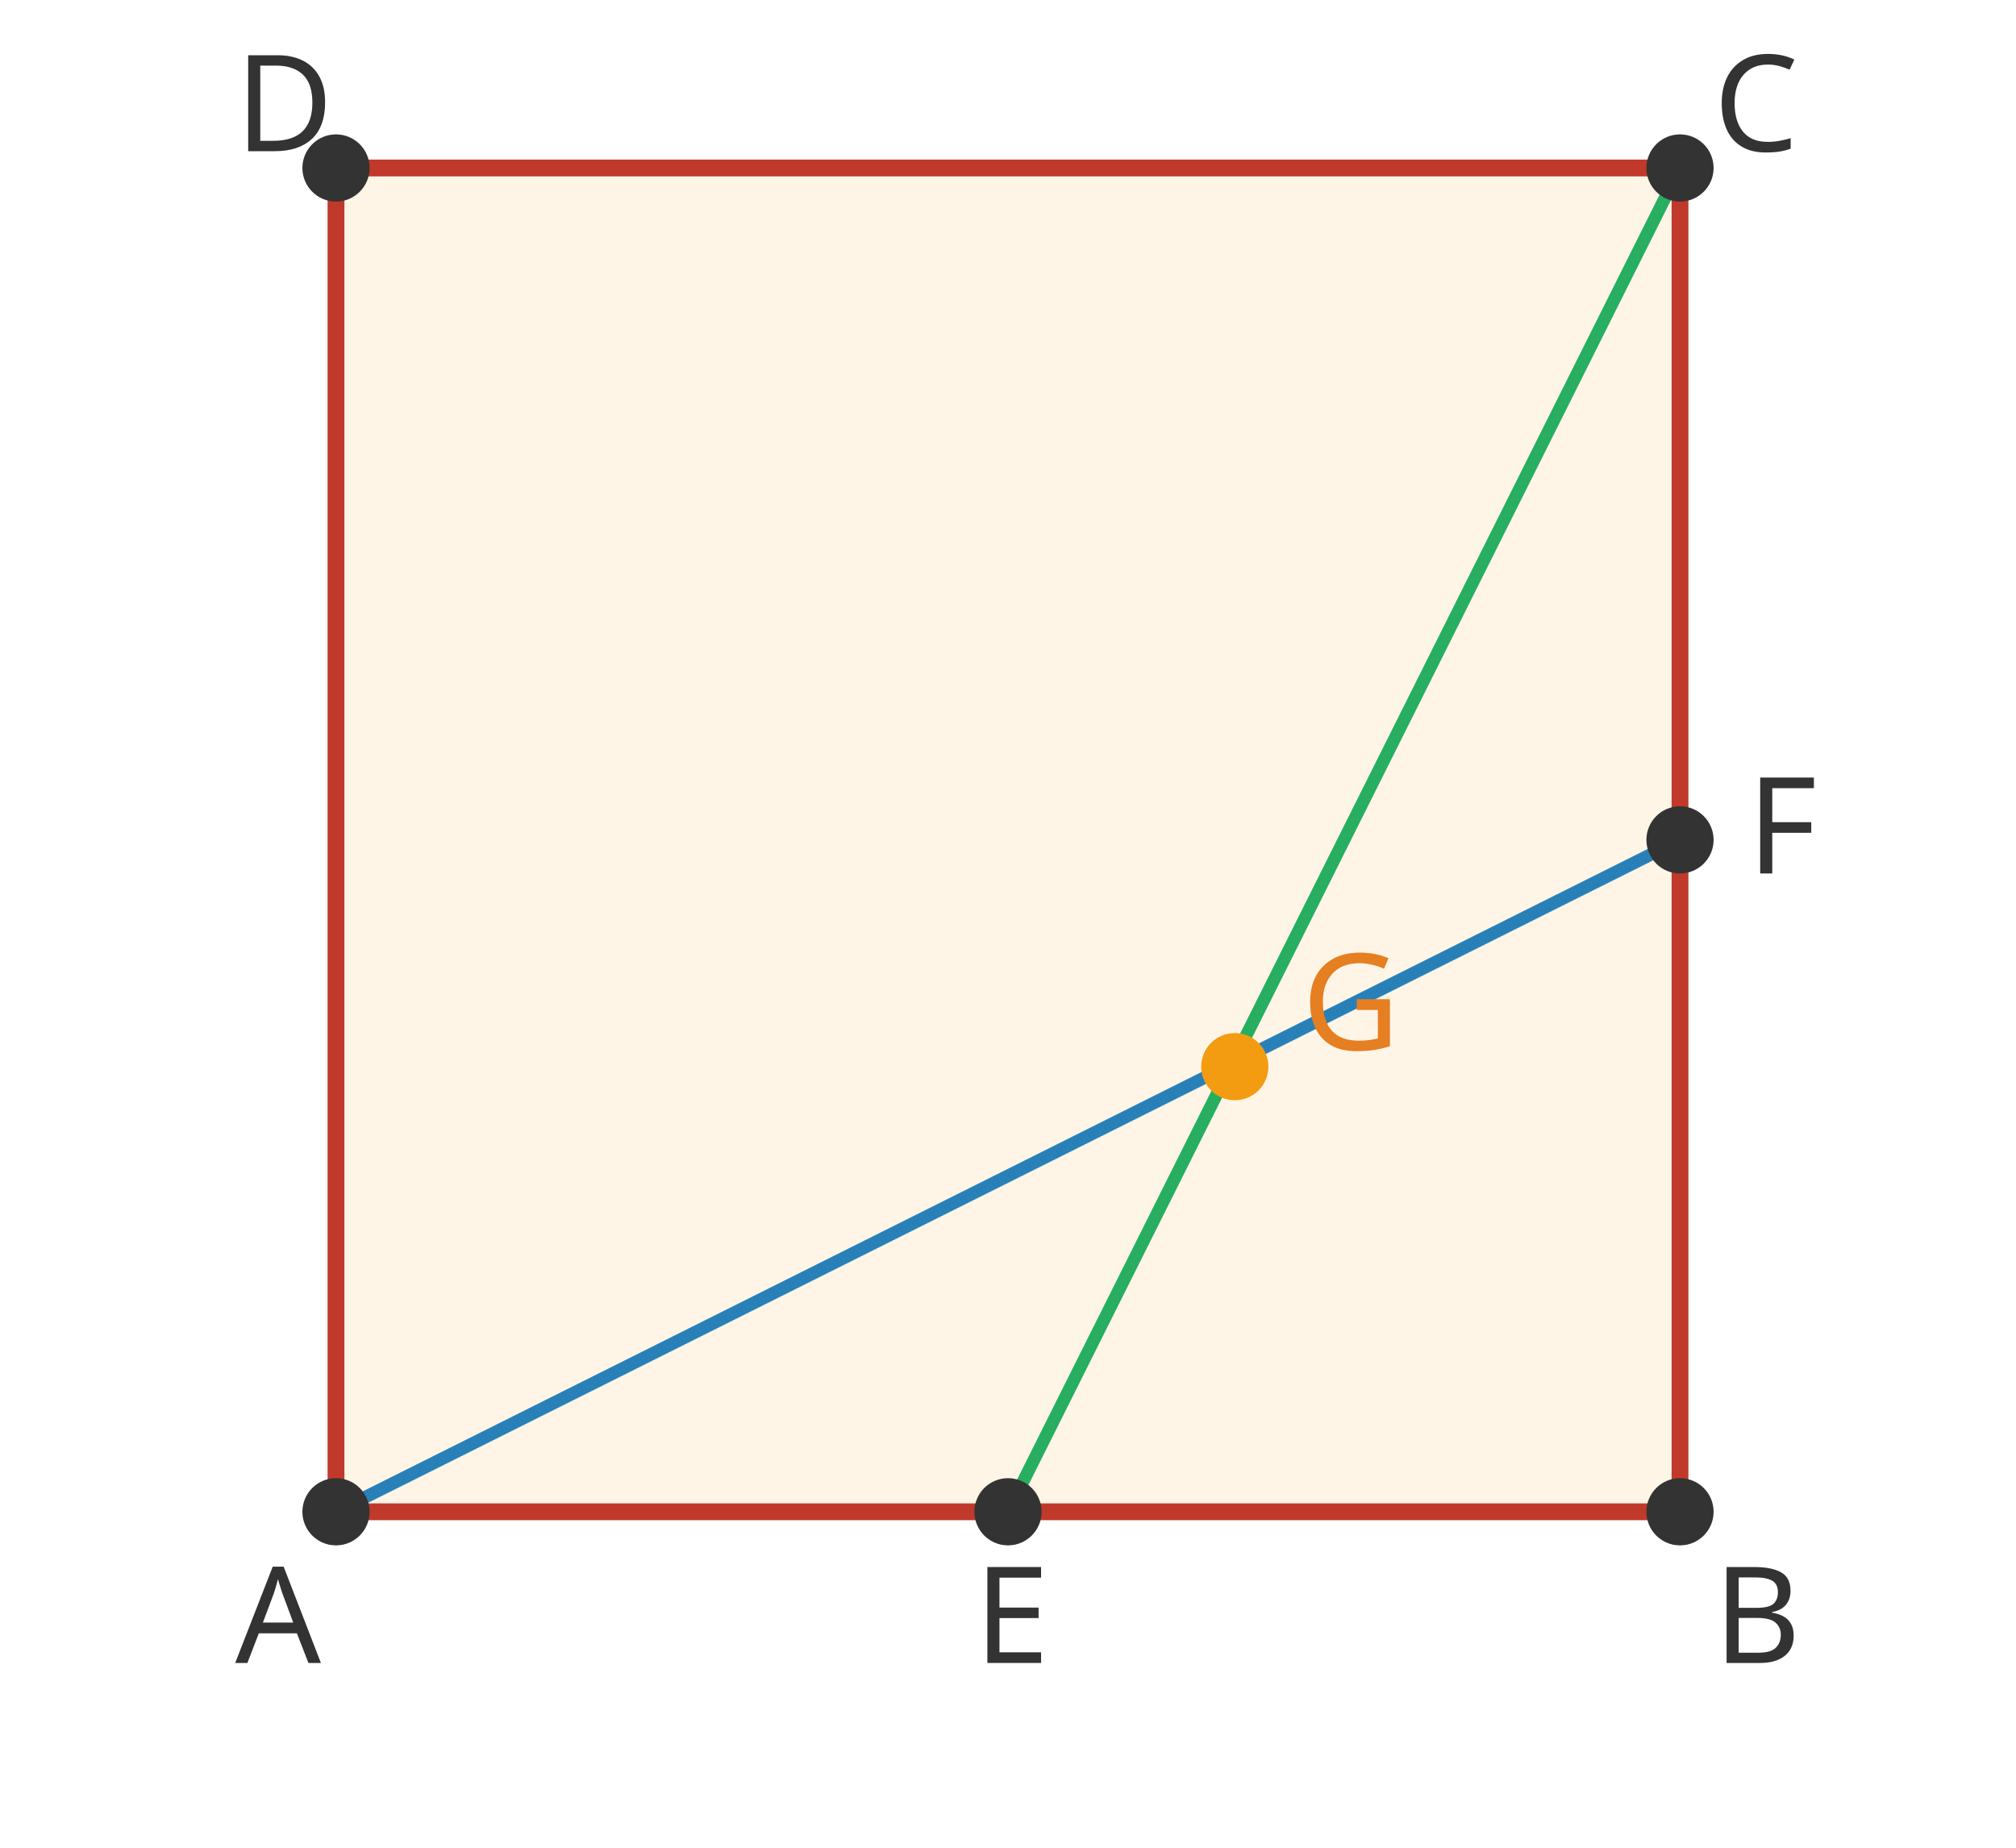
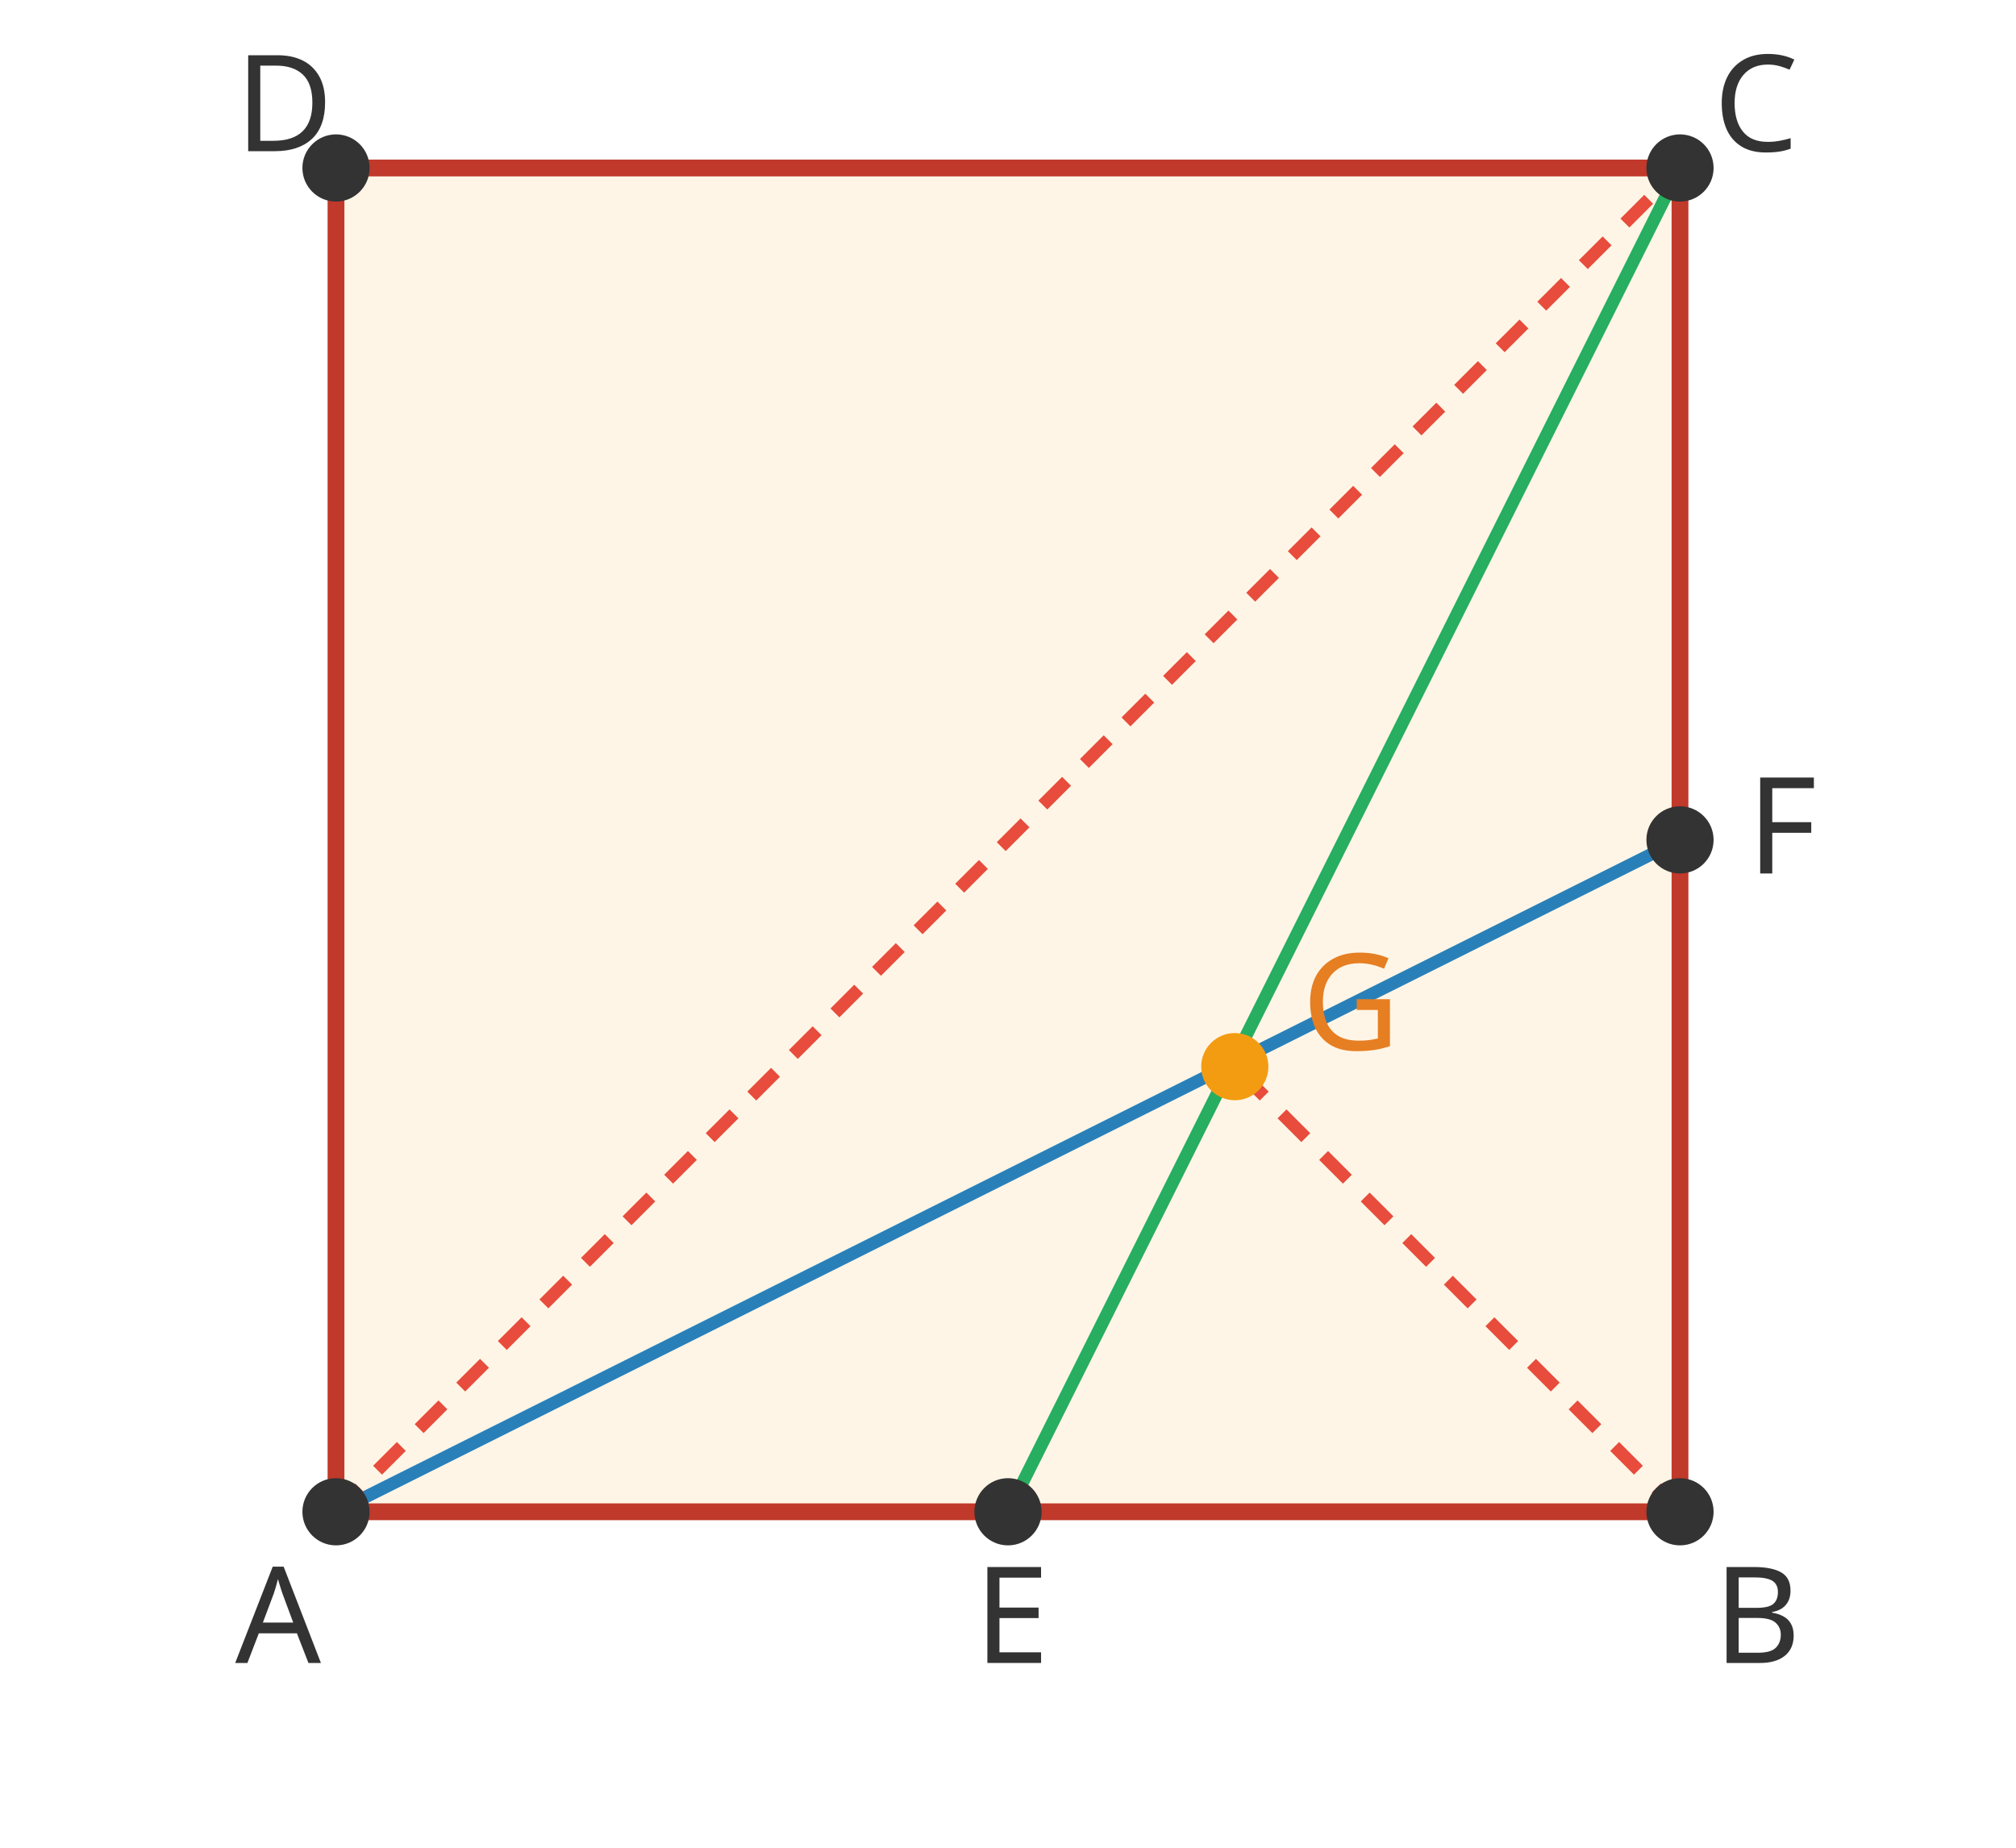
<svg xmlns="http://www.w3.org/2000/svg" viewBox="0 0 240 220" font-family="Microsoft YaHei, sans-serif" font-size="16">
  <rect x="40" y="20" width="160" height="160" fill="#fff5e6" stroke="#c0392b" stroke-width="2" />
  <line x1="40" y1="180" x2="200" y2="100" stroke="#2980b9" stroke-width="1.5" />
  <line x1="200" y1="20" x2="120" y2="180" stroke="#27ae60" stroke-width="1.5" />
+   <line x1="40" y1="180" x2="200" y2="20" stroke="#e74c3c" stroke-width="1.5" stroke-dasharray="4,3" />
+   <line x1="200" y1="180" x2="147" y2="127" stroke="#e74c3c" stroke-width="1.5" stroke-dasharray="4,3" />
  <circle cx="147" cy="127" r="4" fill="#f39c12" />
  <circle cx="40" cy="180" r="4" fill="#333" />
  <circle cx="200" cy="180" r="4" fill="#333" />
  <circle cx="200" cy="20" r="4" fill="#333" />
  <circle cx="40" cy="20" r="4" fill="#333" />
  <circle cx="120" cy="180" r="4" fill="#333" />
  <circle cx="200" cy="100" r="4" fill="#333" />
  <text x="28" y="198" fill="#333">A</text>
  <text x="204" y="198" fill="#333">B</text>
  <text x="204" y="18" fill="#333">C</text>
  <text x="28" y="18" fill="#333">D</text>
  <text x="116" y="198" fill="#333">E</text>
  <text x="208" y="104" fill="#333">F</text>
  <text x="155" y="125" fill="#e67e22">G</text>
</svg>
